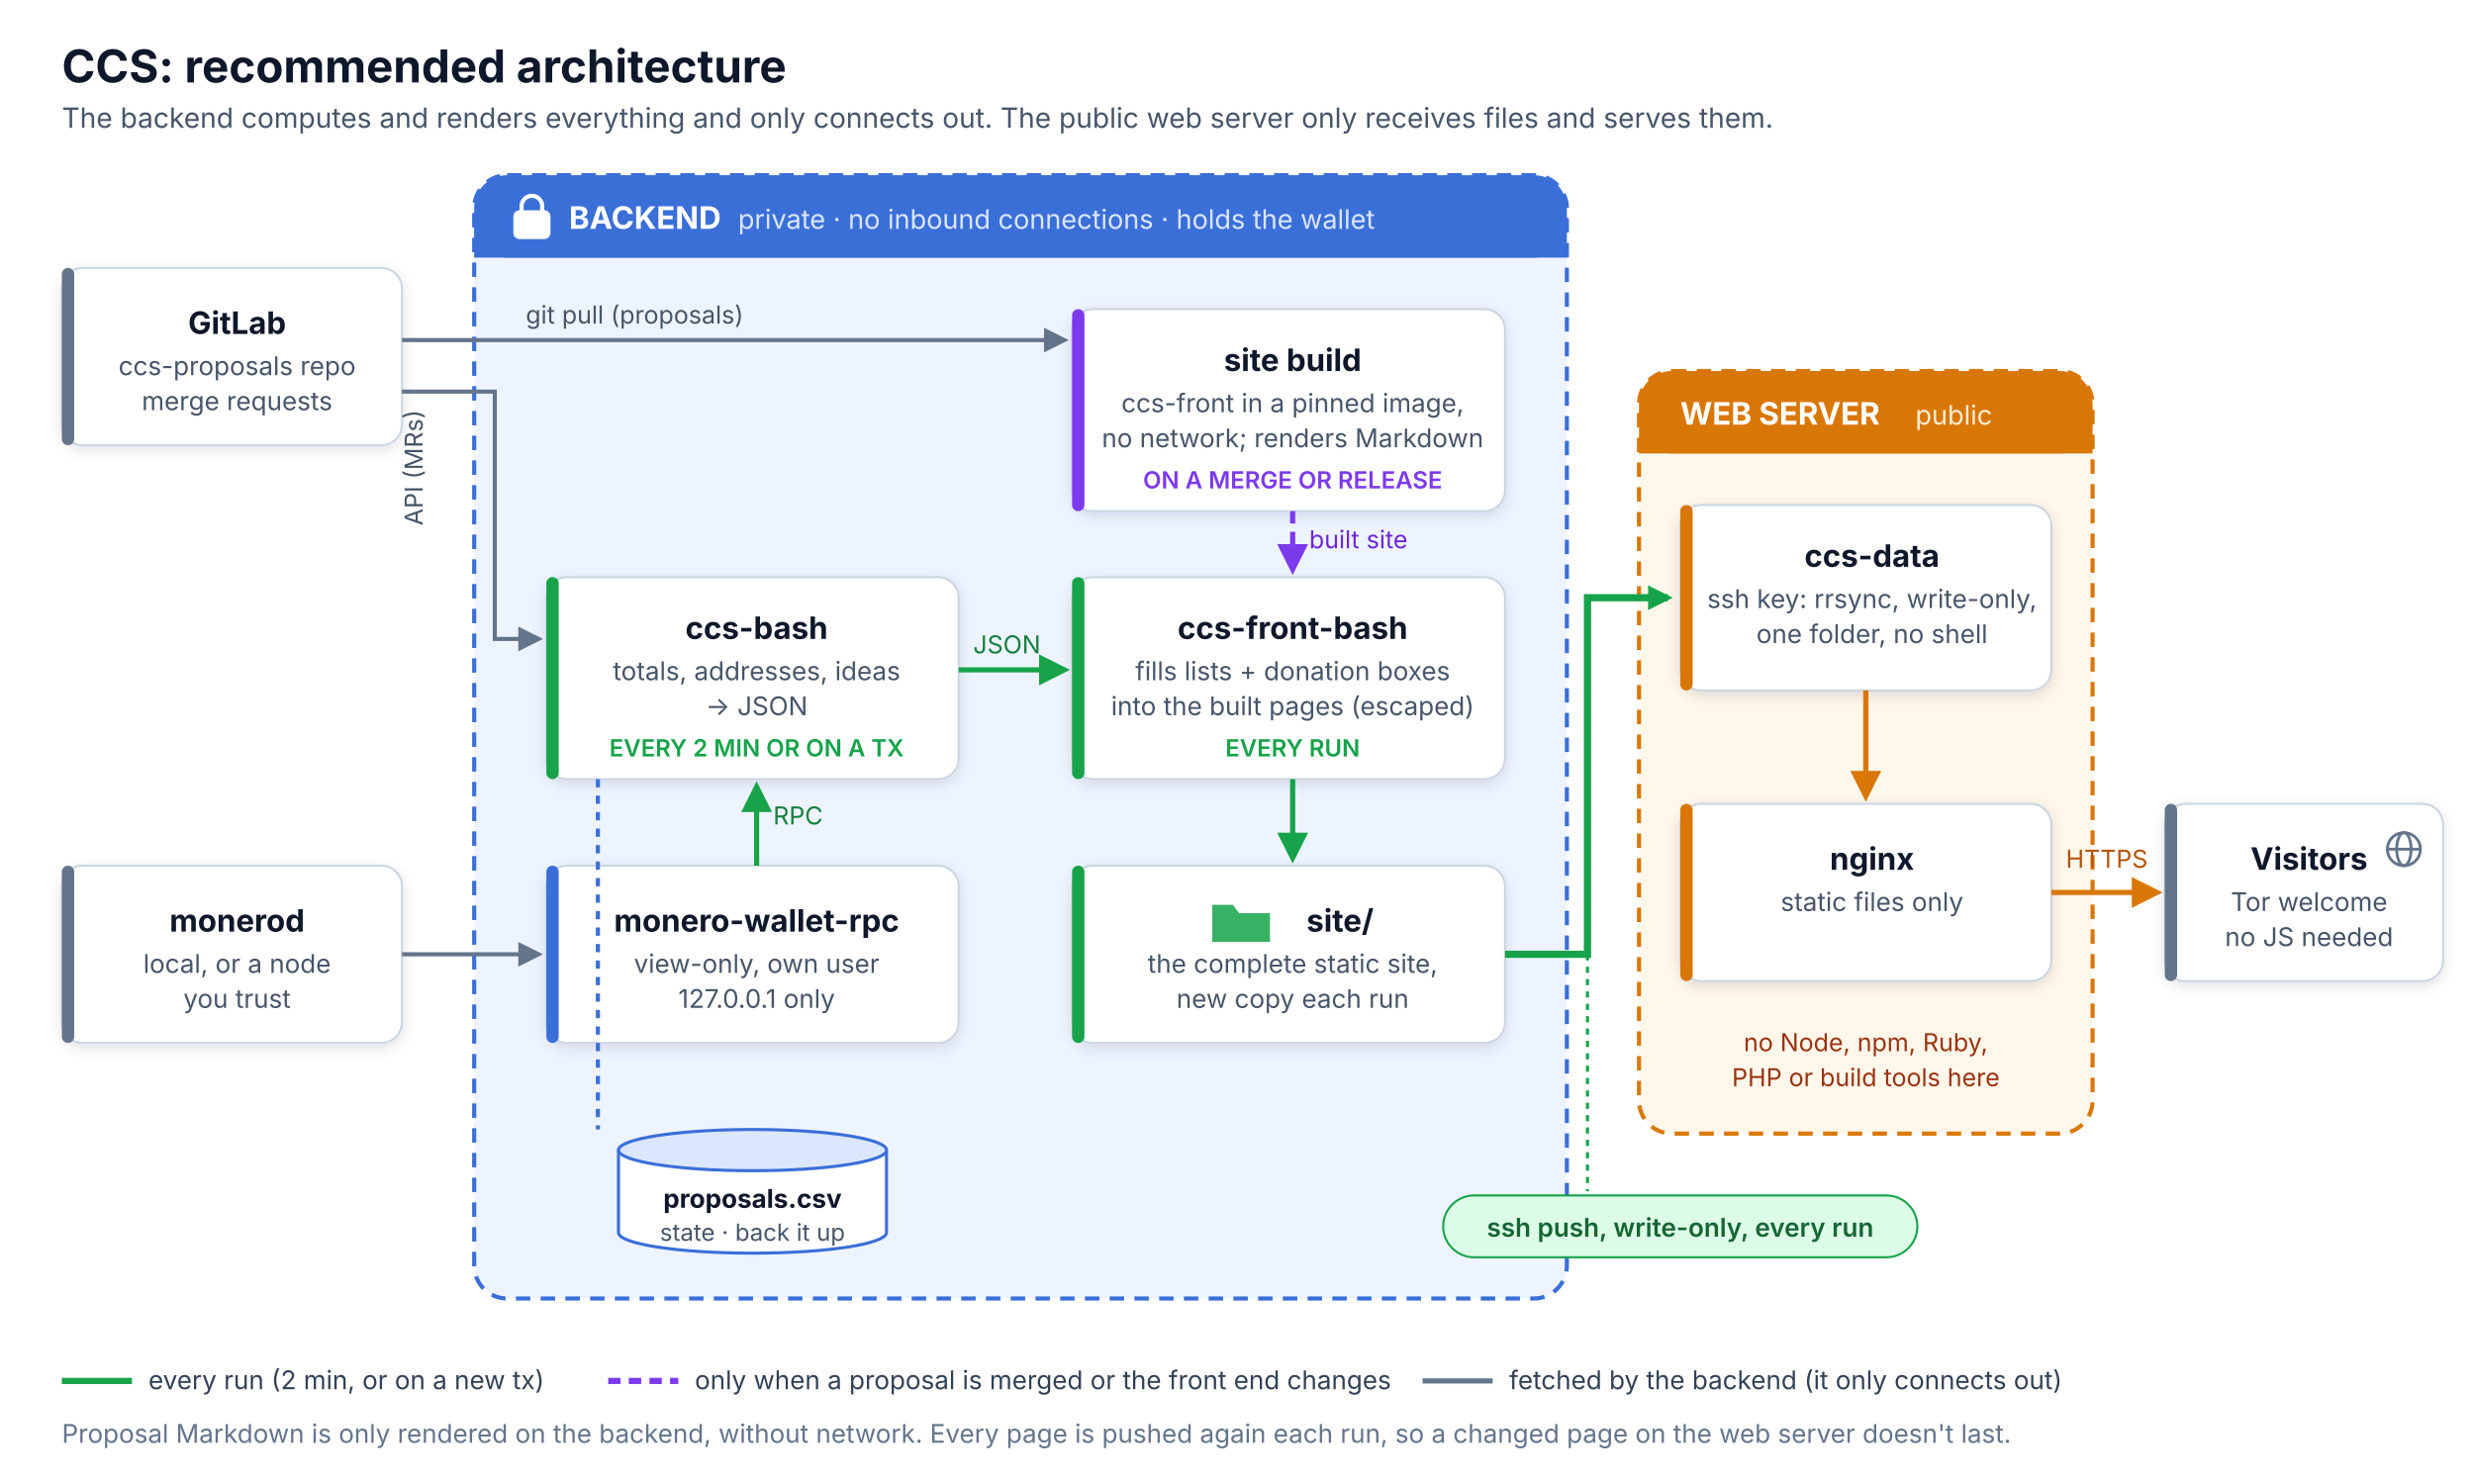
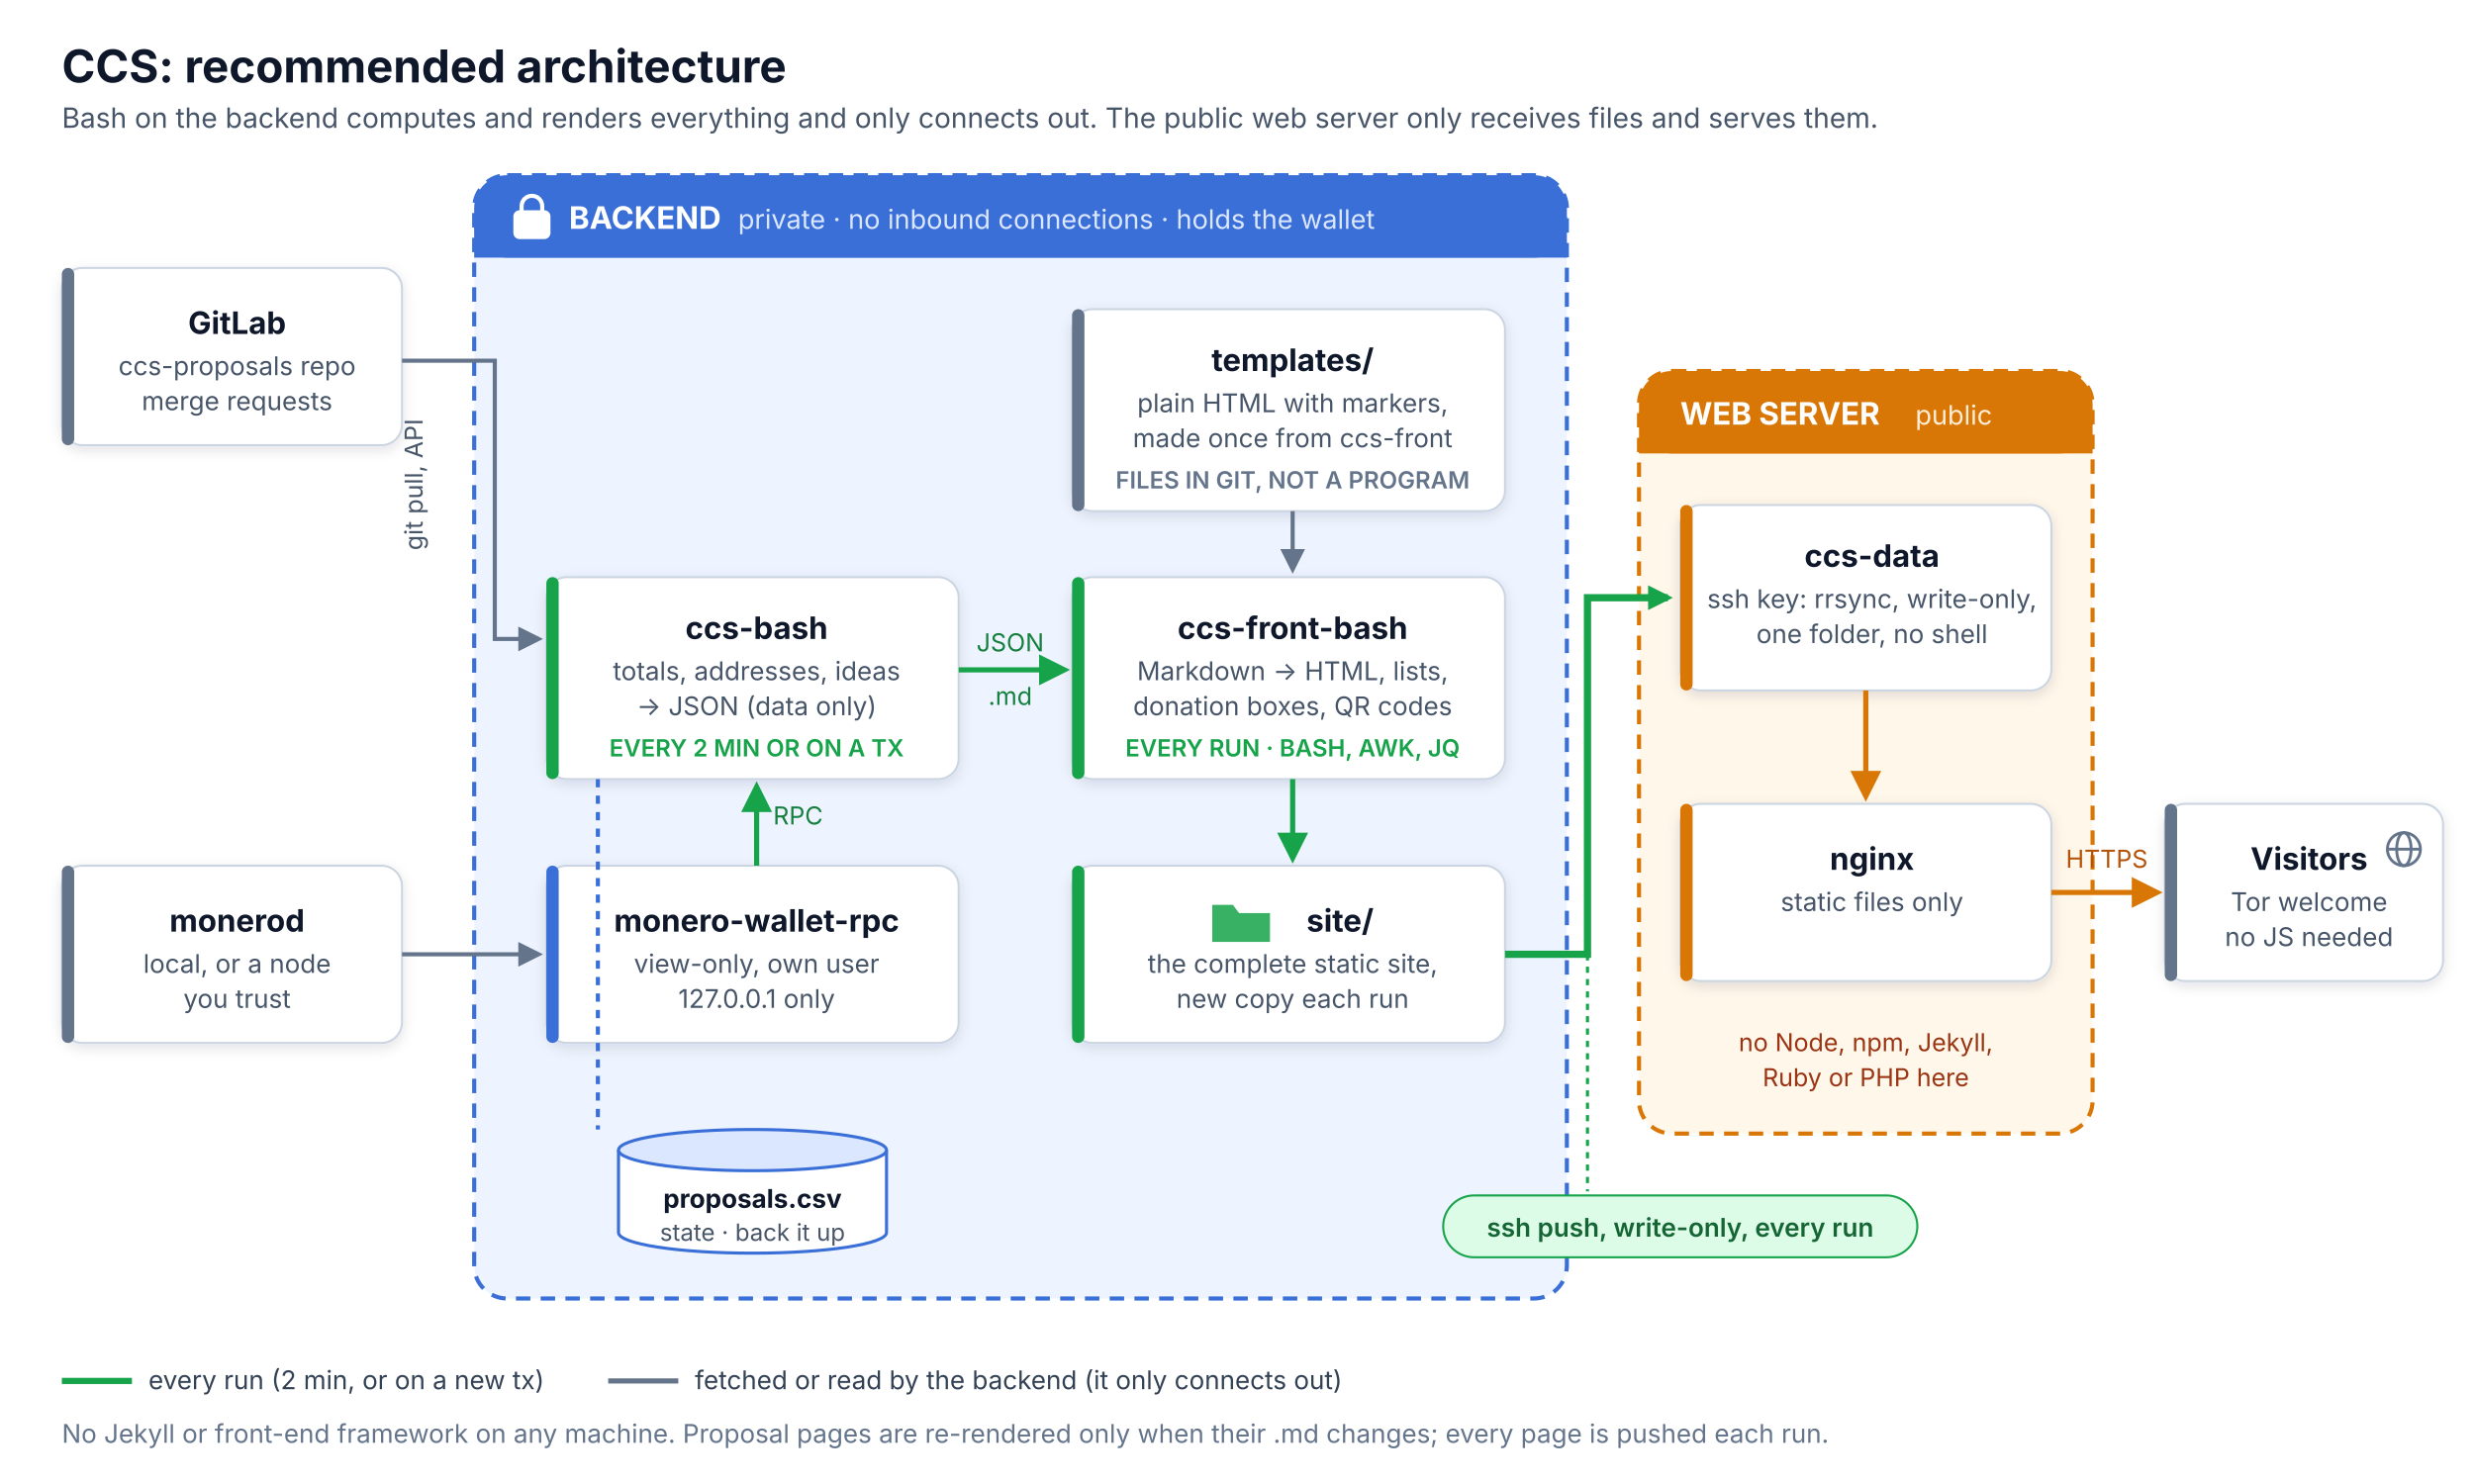
<svg xmlns="http://www.w3.org/2000/svg" viewBox="0 0 1200 720" width="1200" height="720" font-family="Inter, Helvetica, Arial, sans-serif">
  <defs>
    <filter id="sh" x="-10%" y="-10%" width="120%" height="130%">
      <feDropShadow dx="0" dy="2" stdDeviation="3" flood-color="#0f172a" flood-opacity="0.12" />
    </filter>
    <marker id="g" viewBox="0 0 10 10" refX="8" refY="5" markerWidth="6" markerHeight="6" orient="auto">
      <path d="M0,0 L10,5 L0,10 z" fill="#16a34a" />
    </marker>
    <marker id="gb" viewBox="0 0 10 10" refX="8" refY="5" markerWidth="12" markerHeight="12" markerUnits="userSpaceOnUse" orient="auto">
      <path d="M0,0 L10,5 L0,10 z" fill="#16a34a" />
    </marker>
    <marker id="p" viewBox="0 0 10 10" refX="8" refY="5" markerWidth="6" markerHeight="6" orient="auto">
      <path d="M0,0 L10,5 L0,10 z" fill="#7c3aed" />
    </marker>
    <marker id="s" viewBox="0 0 10 10" refX="8" refY="5" markerWidth="6" markerHeight="6" orient="auto">
      <path d="M0,0 L10,5 L0,10 z" fill="#64748b" />
    </marker>
    <marker id="o" viewBox="0 0 10 10" refX="8" refY="5" markerWidth="6" markerHeight="6" orient="auto">
      <path d="M0,0 L10,5 L0,10 z" fill="#d97706" />
    </marker>
  </defs>
  <rect width="1200" height="720" fill="#ffffff" />
  <text x="30" y="40" font-size="22" font-weight="700" fill="#0f172a">CCS: recommended architecture</text>
-   <text x="30" y="62" font-size="13.5" fill="#475569">The backend computes and renders everything and only connects out. The public web server only receives files and serves them.</text>
+   <text x="30" y="62" font-size="13.5" fill="#475569">Bash on the backend computes and renders everything and only connects out. The public web server only receives files and serves them.</text>
  <rect x="230" y="85" width="530" height="545" rx="16" fill="#eef4ff" stroke="#3b6fd8" stroke-width="2" stroke-dasharray="7 5" />
  <rect x="230" y="85" width="530" height="40" rx="16" fill="#3b6fd8" />
  <rect x="230" y="105" width="530" height="20" fill="#3b6fd8" />
  <g transform="translate(250,95)" fill="none" stroke="#ffffff" stroke-width="2">
    <rect x="0" y="8" width="16" height="12" rx="2" fill="#ffffff" />
    <path d="M3,8 V5 a5,5 0 0 1 10,0 V8" />
  </g>
  <text x="276" y="111" font-size="15" font-weight="700" fill="#ffffff">BACKEND</text>
  <text x="358" y="111" font-size="13" fill="#dbe7ff">private · no inbound connections · holds the wallet</text>
  <rect x="795" y="180" width="220" height="370" rx="16" fill="#fff7ea" stroke="#d97706" stroke-width="2" stroke-dasharray="7 5" />
  <rect x="795" y="180" width="220" height="40" rx="16" fill="#d97706" />
  <rect x="795" y="200" width="220" height="20" fill="#d97706" />
  <text x="815" y="206" font-size="15" font-weight="700" fill="#ffffff">WEB SERVER</text>
  <text x="929" y="206" font-size="13" fill="#ffedd5">public</text>
  <g filter="url(#sh)">
    <rect x="30" y="130" width="165" height="86" rx="10" fill="#ffffff" stroke="#cbd5e1" />
    <rect x="30" y="420" width="165" height="86" rx="10" fill="#ffffff" stroke="#cbd5e1" />
  </g>
  <rect x="30" y="130" width="6" height="86" rx="3" fill="#64748b" />
  <rect x="30" y="420" width="6" height="86" rx="3" fill="#64748b" />
  <text x="115" y="162" text-anchor="middle" font-size="15" font-weight="700" fill="#0f172a">GitLab</text>
  <text x="115" y="182" text-anchor="middle" font-size="12.5" fill="#475569">ccs-proposals repo</text>
  <text x="115" y="199" text-anchor="middle" font-size="12.5" fill="#475569">merge requests</text>
  <text x="115" y="452" text-anchor="middle" font-size="15" font-weight="700" fill="#0f172a">monerod</text>
  <text x="115" y="472" text-anchor="middle" font-size="12.5" fill="#475569">local, or a node</text>
  <text x="115" y="489" text-anchor="middle" font-size="12.5" fill="#475569">you trust</text>
  <g filter="url(#sh)" fill="#ffffff" stroke="#cbd5e1">
    <rect x="520" y="150" width="210" height="98" rx="10" />
    <rect x="265" y="280" width="200" height="98" rx="10" />
    <rect x="520" y="280" width="210" height="98" rx="10" />
    <rect x="265" y="420" width="200" height="86" rx="10" />
    <rect x="520" y="420" width="210" height="86" rx="10" />
  </g>
-   <rect x="520" y="150" width="6" height="98" rx="3" fill="#7c3aed" />
+   <rect x="520" y="150" width="6" height="98" rx="3" fill="#64748b" />
  <rect x="265" y="280" width="6" height="98" rx="3" fill="#16a34a" />
  <rect x="520" y="280" width="6" height="98" rx="3" fill="#16a34a" />
  <rect x="265" y="420" width="6" height="86" rx="3" fill="#3b6fd8" />
  <rect x="520" y="420" width="6" height="86" rx="3" fill="#16a34a" />
  <g text-anchor="middle">
-     <text x="627" y="180" font-size="15" font-weight="700" fill="#0f172a">site build</text>
-     <text x="627" y="200" font-size="12.5" fill="#475569">ccs-front in a pinned image,</text>
-     <text x="627" y="217" font-size="12.5" fill="#475569">no network; renders Markdown</text>
-     <text x="627" y="237" font-size="11.5" font-weight="600" fill="#7c3aed">ON A MERGE OR RELEASE</text>
+     <text x="627" y="180" font-size="15" font-weight="700" fill="#0f172a">templates/</text>
+     <text x="627" y="200" font-size="12.5" fill="#475569">plain HTML with markers,</text>
+     <text x="627" y="217" font-size="12.5" fill="#475569">made once from ccs-front</text>
+     <text x="627" y="237" font-size="11.5" font-weight="600" fill="#64748b">FILES IN GIT, NOT A PROGRAM</text>
    <text x="367" y="310" font-size="15" font-weight="700" fill="#0f172a">ccs-bash</text>
    <text x="367" y="330" font-size="12.5" fill="#475569">totals, addresses, ideas</text>
-     <text x="367" y="347" font-size="12.5" fill="#475569">→ JSON</text>
+     <text x="367" y="347" font-size="12.5" fill="#475569">→ JSON (data only)</text>
    <text x="367" y="367" font-size="11.5" font-weight="600" fill="#16a34a">EVERY 2 MIN OR ON A TX</text>
    <text x="627" y="310" font-size="15" font-weight="700" fill="#0f172a">ccs-front-bash</text>
-     <text x="627" y="330" font-size="12.5" fill="#475569">fills lists + donation boxes</text>
-     <text x="627" y="347" font-size="12.5" fill="#475569">into the built pages (escaped)</text>
-     <text x="627" y="367" font-size="11.5" font-weight="600" fill="#16a34a">EVERY RUN</text>
+     <text x="627" y="330" font-size="12.5" fill="#475569">Markdown → HTML, lists,</text>
+     <text x="627" y="347" font-size="12.5" fill="#475569">donation boxes, QR codes</text>
+     <text x="627" y="367" font-size="11.5" font-weight="600" fill="#16a34a">EVERY RUN · BASH, AWK, JQ</text>
    <text x="367" y="452" font-size="15" font-weight="700" fill="#0f172a">monero-wallet-rpc</text>
    <text x="367" y="472" font-size="12.5" fill="#475569">view-only, own user</text>
    <text x="367" y="489" font-size="12.5" fill="#475569">127.0.0.1 only</text>
    <text x="650" y="452" font-size="15" font-weight="700" fill="#0f172a">site/</text>
    <text x="627" y="472" font-size="12.5" fill="#475569">the complete static site,</text>
    <text x="627" y="489" font-size="12.5" fill="#475569">new copy each run</text>
  </g>
  <path d="M588,439 h10 l3,4 h15 v14 h-28 z" fill="#16a34a" opacity="0.85" />
  <g transform="translate(300,548)">
    <path d="M0,10 v40 a65,10 0 0 0 130,0 v-40" fill="#ffffff" stroke="#3b6fd8" stroke-width="1.5" />
    <ellipse cx="65" cy="10" rx="65" ry="10" fill="#dbe7ff" stroke="#3b6fd8" stroke-width="1.5" />
    <text x="65" y="38" text-anchor="middle" font-size="12.5" font-weight="700" fill="#0f172a">proposals.csv</text>
    <text x="65" y="54" text-anchor="middle" font-size="11.5" fill="#475569">state · back it up</text>
  </g>
  <g filter="url(#sh)" fill="#ffffff" stroke="#cbd5e1">
    <rect x="815" y="245" width="180" height="90" rx="10" />
    <rect x="815" y="390" width="180" height="86" rx="10" />
    <rect x="1050" y="390" width="135" height="86" rx="10" />
  </g>
  <rect x="815" y="245" width="6" height="90" rx="3" fill="#d97706" />
  <rect x="815" y="390" width="6" height="86" rx="3" fill="#d97706" />
  <rect x="1050" y="390" width="6" height="86" rx="3" fill="#64748b" />
  <g text-anchor="middle">
    <text x="908" y="275" font-size="15" font-weight="700" fill="#0f172a">ccs-data</text>
    <text x="908" y="295" font-size="12.5" fill="#475569">ssh key: rrsync, write-only,</text>
    <text x="908" y="312" font-size="12.5" fill="#475569">one folder, no shell</text>
    <text x="908" y="422" font-size="15" font-weight="700" fill="#0f172a">nginx</text>
    <text x="908" y="442" font-size="12.5" fill="#475569">static files only</text>
    <text x="1120" y="422" font-size="15" font-weight="700" fill="#0f172a">Visitors</text>
    <text x="1120" y="442" font-size="12.5" fill="#475569">Tor welcome</text>
    <text x="1120" y="459" font-size="12.5" fill="#475569">no JS needed</text>
  </g>
-   <text x="905" y="510" text-anchor="middle" font-size="12" fill="#9a3412">no Node, npm, Ruby,</text>
-   <text x="905" y="527" text-anchor="middle" font-size="12" fill="#9a3412">PHP or build tools here</text>
+   <text x="905" y="510" text-anchor="middle" font-size="12" fill="#9a3412">no Node, npm, Jekyll,</text>
+   <text x="905" y="527" text-anchor="middle" font-size="12" fill="#9a3412">Ruby or PHP here</text>
  <g transform="translate(1158,404)" fill="none" stroke="#64748b" stroke-width="1.4">
    <circle cx="8" cy="8" r="8" />
    <ellipse cx="8" cy="8" rx="3.5" ry="8" />
    <path d="M0,8 h16" />
  </g>
  <g fill="none" stroke="#64748b" stroke-width="2" marker-end="url(#s)">
-     <path d="M195,165 H516" />
-     <path d="M195,190 H240 V310 H261" />
+     <path d="M195,175 H240 V310 H261" />
    <path d="M195,463 H261" />
  </g>
-   <text x="255" y="157" font-size="12" fill="#475569">git pull (proposals)</text>
-   <text x="200" y="250" font-size="12" fill="#475569" transform="rotate(-90 205 250)">API (MRs)</text>
+   <text x="200" y="262" font-size="12" fill="#475569" transform="rotate(-90 205 262)">git pull, API</text>
  <g fill="none" stroke="#16a34a" stroke-width="2.5" marker-end="url(#g)">
    <path d="M367,420 V382" />
    <path d="M465,325 H516" />
    <path d="M627,378 V416" />
  </g>
  <path d="M290,378 V548" fill="none" stroke="#3b6fd8" stroke-width="2" stroke-dasharray="4 4" />
  <text x="375" y="400" font-size="12" fill="#15803d">RPC</text>
-   <text x="472" y="317" font-size="12" fill="#15803d">JSON</text>
-   <path d="M627,248 V276" fill="none" stroke="#7c3aed" stroke-width="2.5" stroke-dasharray="6 4" marker-end="url(#p)" />
-   <text x="635" y="266" font-size="12" fill="#6d28d9">built site</text>
+   <text x="490" y="316" text-anchor="middle" font-size="12" fill="#15803d">JSON</text>
+   <text x="490" y="342" text-anchor="middle" font-size="12" fill="#15803d">.md</text>
+   <path d="M627,248 V276" fill="none" stroke="#64748b" stroke-width="2" marker-end="url(#s)" />
  <path d="M730,463 H770 V290 H809" fill="none" stroke="#16a34a" stroke-width="3.5" marker-end="url(#gb)" />
  <g transform="translate(700,580)">
    <rect x="0" y="0" width="230" height="30" rx="15" fill="#dcfce7" stroke="#16a34a" />
    <text x="115" y="20" text-anchor="middle" font-size="12.5" font-weight="600" fill="#166534">ssh push, write-only, every run</text>
  </g>
  <path d="M770,463 V578" fill="none" stroke="#16a34a" stroke-width="1.5" stroke-dasharray="3 3" />
  <path d="M905,335 V386" fill="none" stroke="#d97706" stroke-width="2.5" marker-end="url(#o)" />
  <path d="M995,433 H1046" fill="none" stroke="#d97706" stroke-width="2.5" marker-end="url(#o)" />
  <text x="1002" y="421" font-size="12" fill="#b45309">HTTPS</text>
  <g transform="translate(30,660)" font-size="12.5" fill="#334155">
    <path d="M0,10 H34" stroke="#16a34a" stroke-width="3" />
    <text x="42" y="14">every run (2 min, or on a new tx)</text>
-     <path d="M265,10 H299" stroke="#7c3aed" stroke-width="3" stroke-dasharray="6 4" />
-     <text x="307" y="14">only when a proposal is merged or the front end changes</text>
-     <path d="M660,10 H694" stroke="#64748b" stroke-width="2.5" />
-     <text x="702" y="14">fetched by the backend (it only connects out)</text>
-     <text x="0" y="40" fill="#64748b">Proposal Markdown is only rendered on the backend, without network. Every page is pushed again each run, so a changed page on the web server doesn't last.</text>
+     <path d="M265,10 H299" stroke="#64748b" stroke-width="2.5" />
+     <text x="307" y="14">fetched or read by the backend (it only connects out)</text>
+     <text x="0" y="40" fill="#64748b">No Jekyll or front-end framework on any machine. Proposal pages are re-rendered only when their .md changes; every page is pushed each run.</text>
  </g>
</svg>
